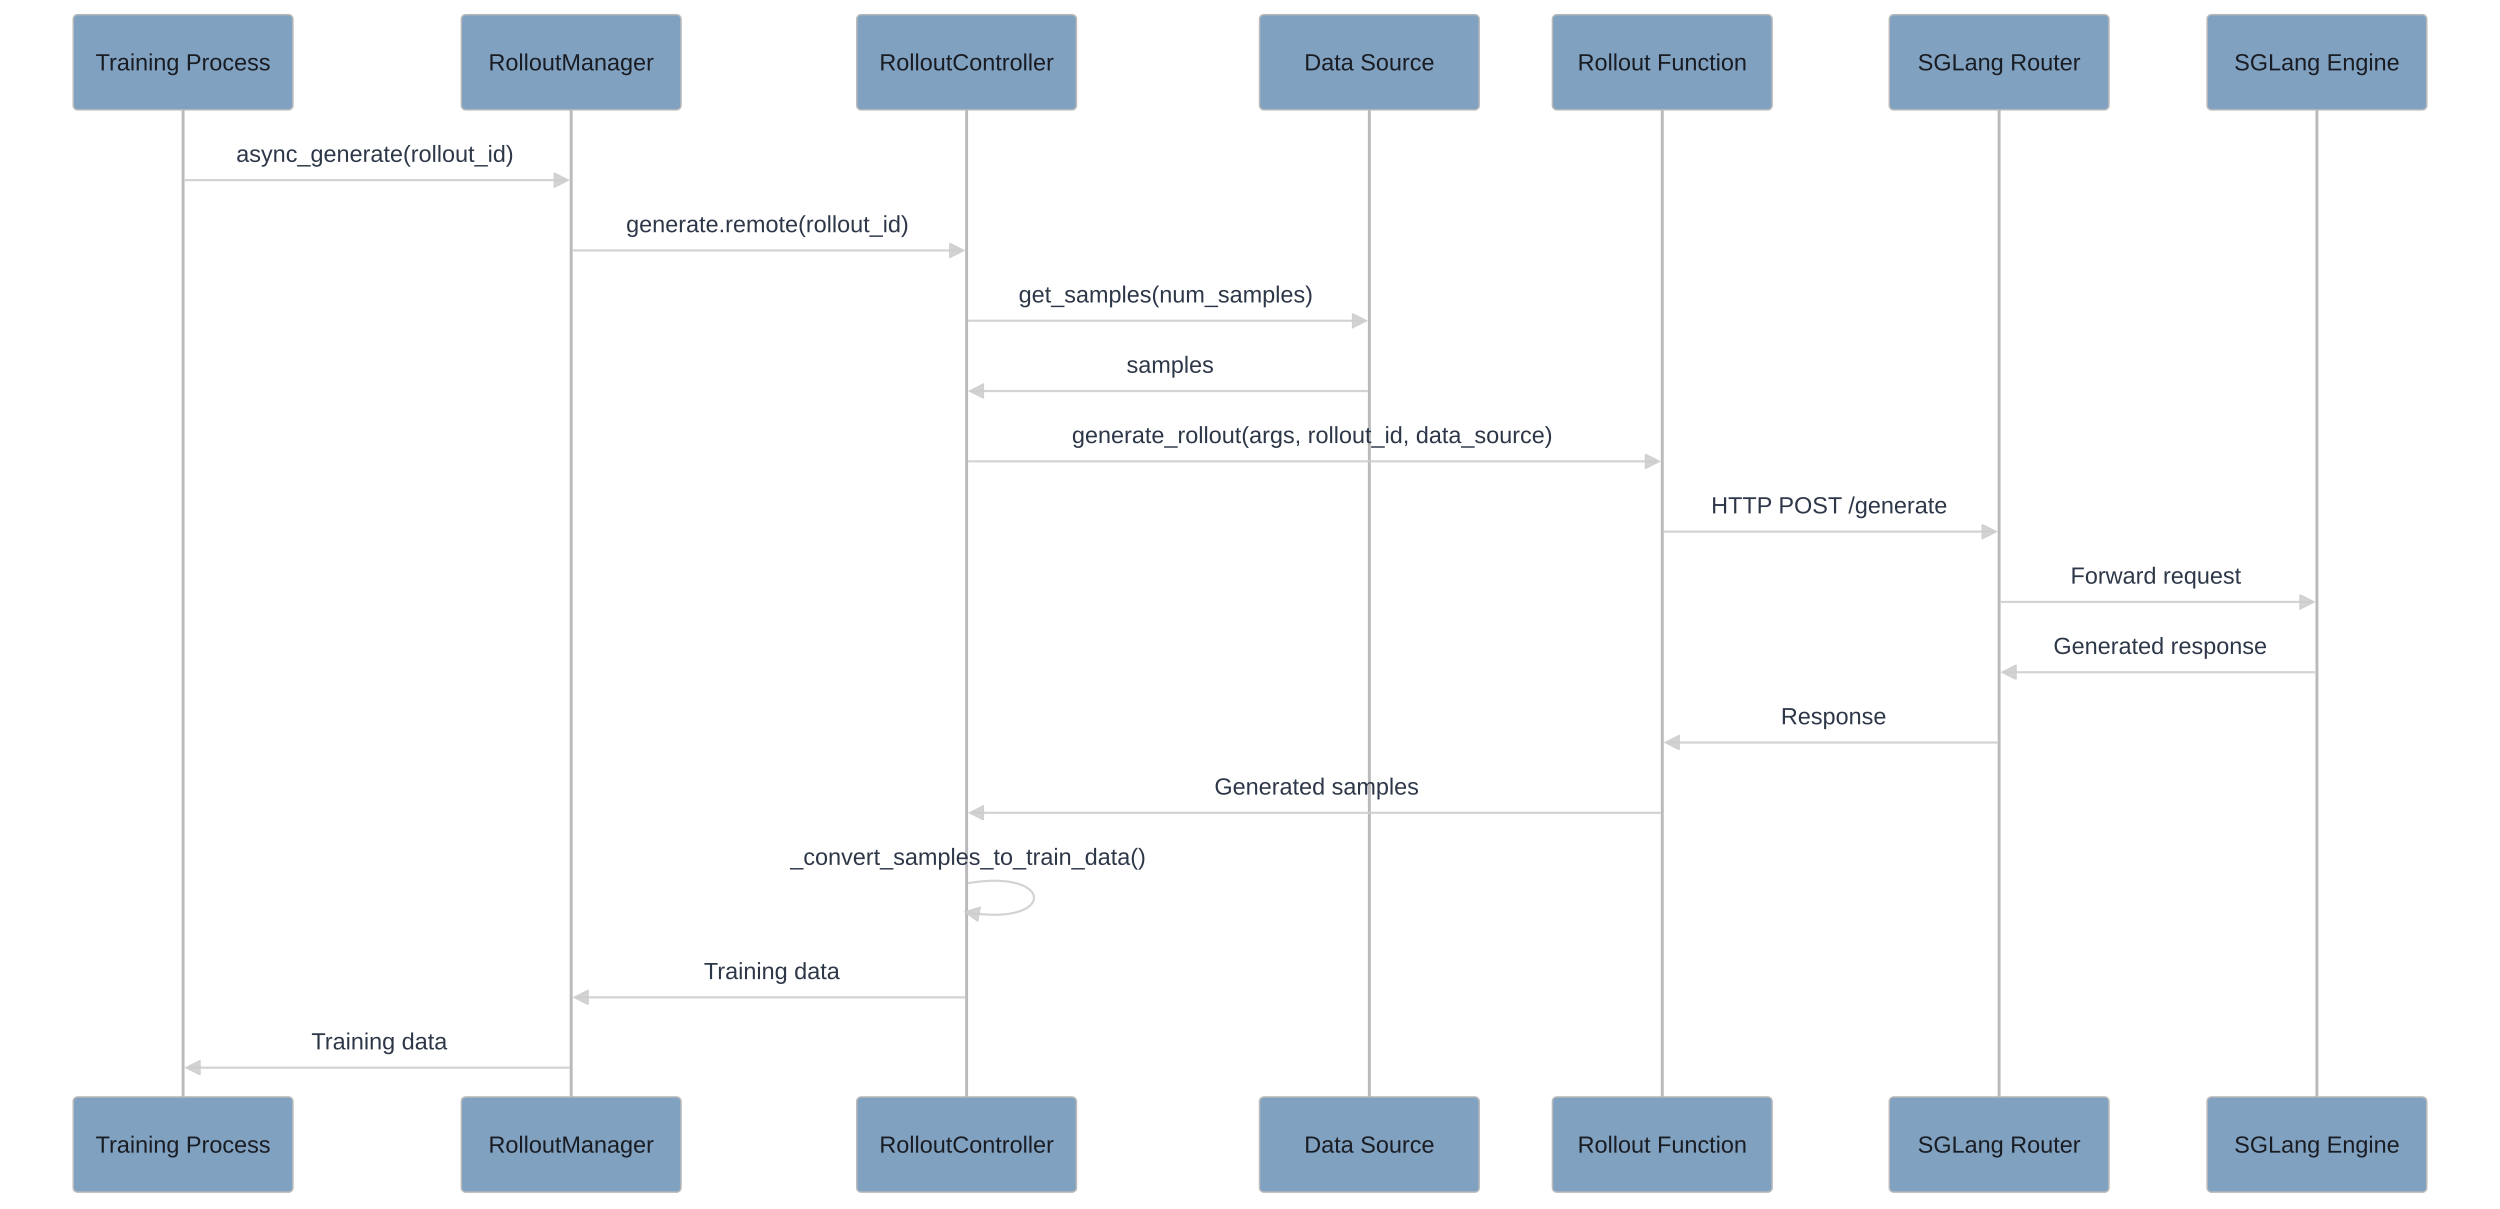
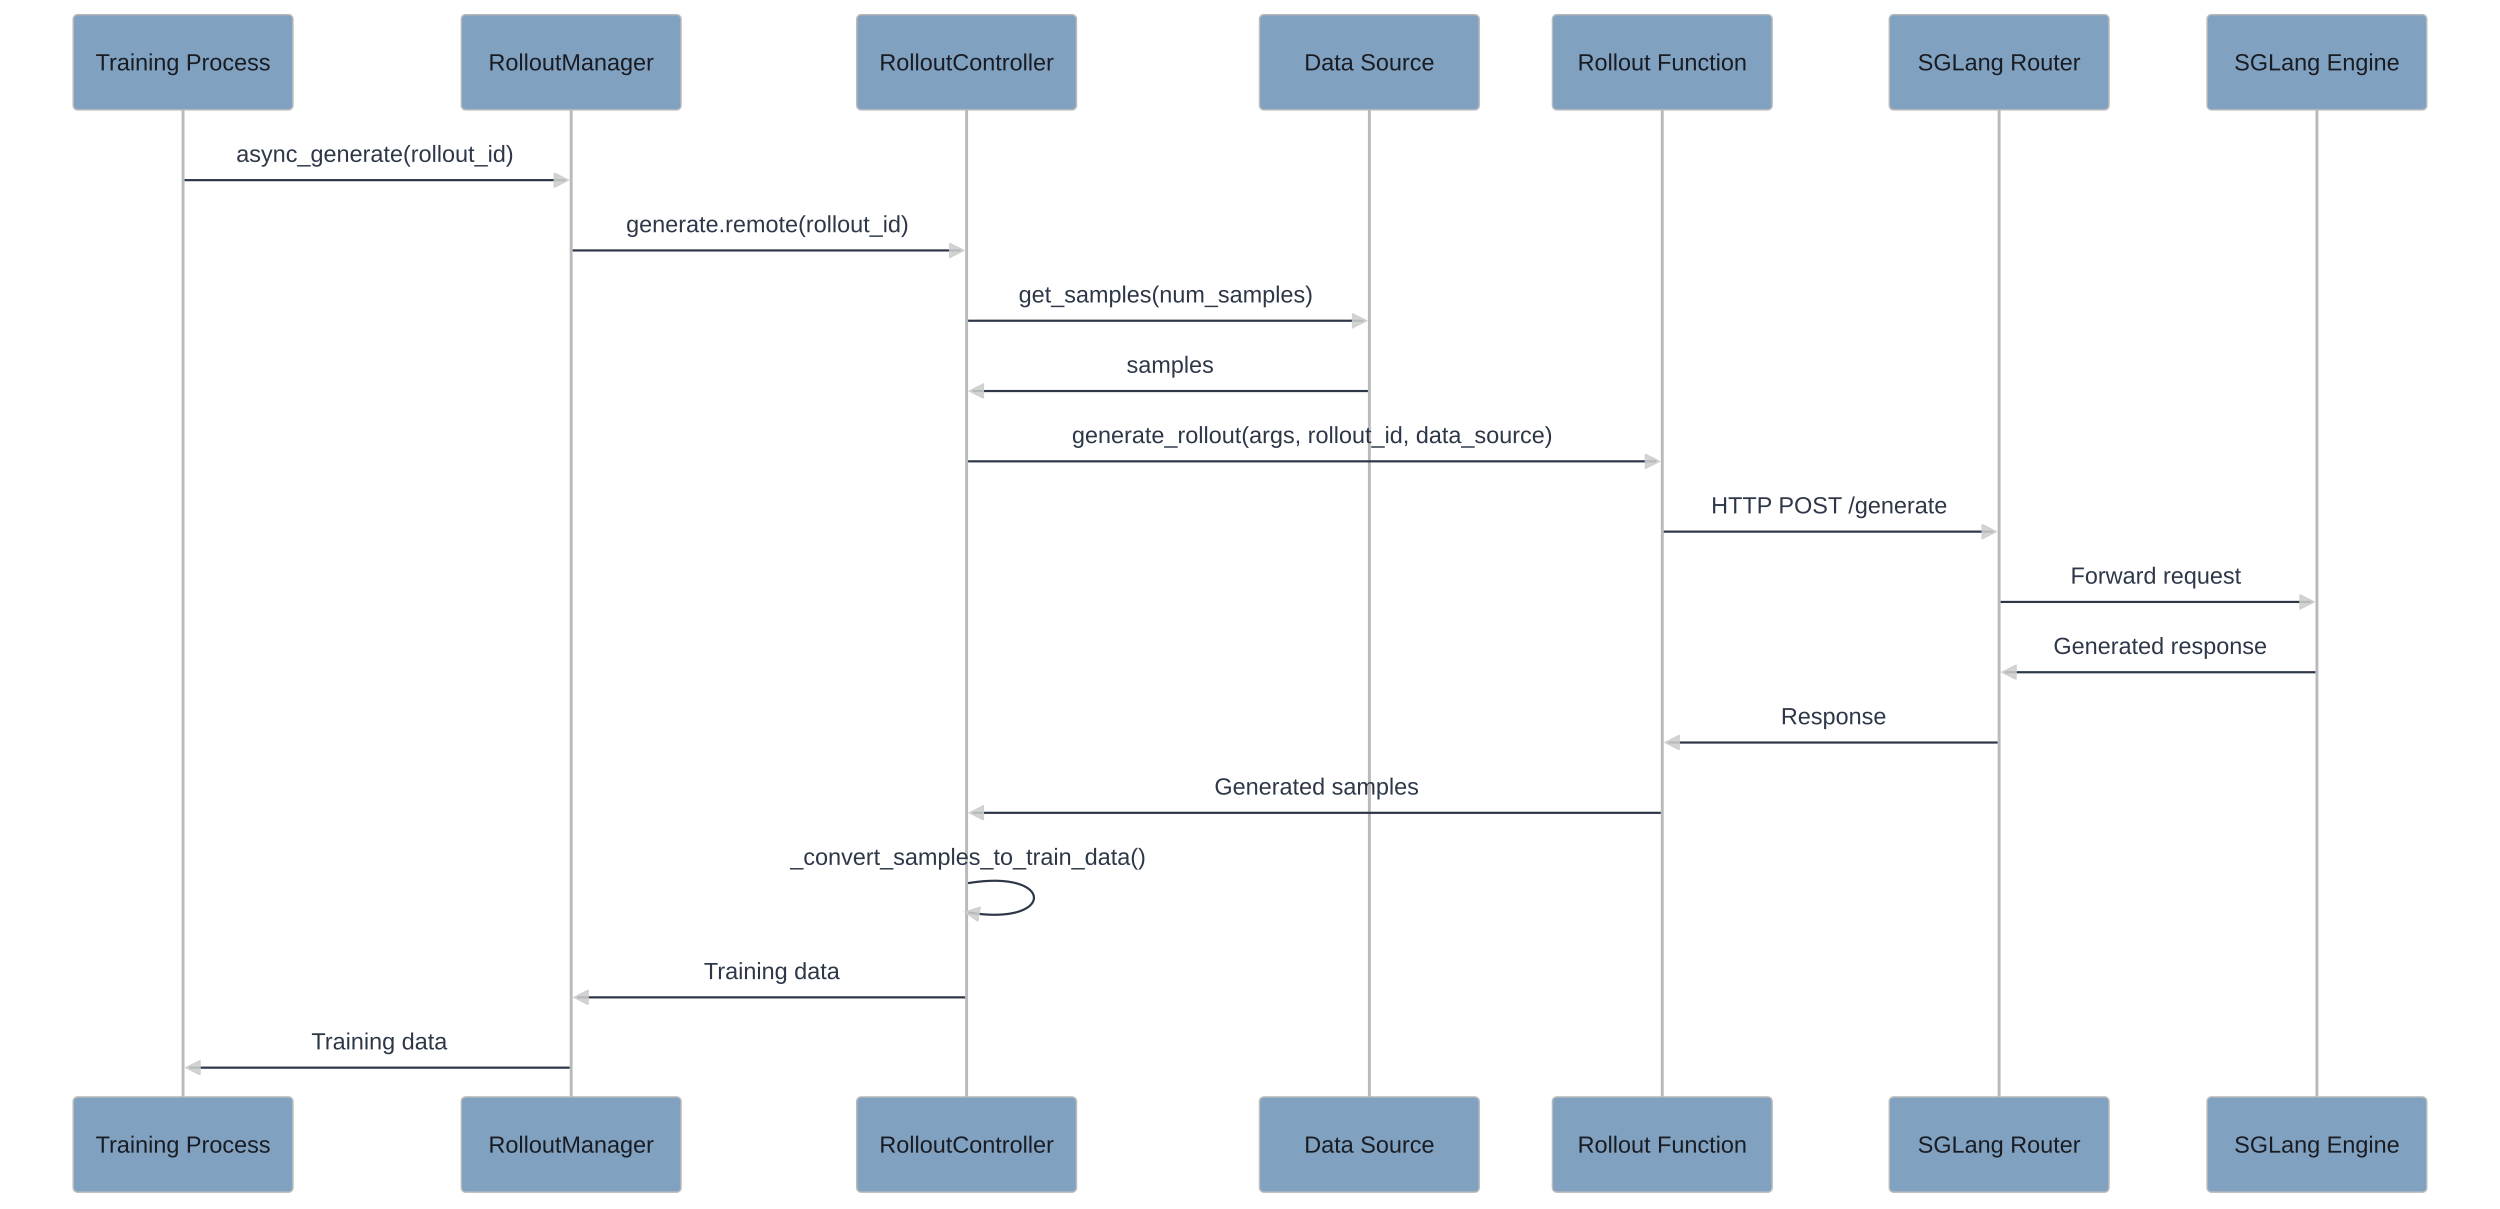
<svg xmlns="http://www.w3.org/2000/svg" aria-roledescription="sequence" role="graphics-document document" viewBox="-50 -10 1707 825" style="max-width: 1707px;" width="100%" id="mermaid-svg-1755564081927-wekjsxwpj">
  <g>
    <rect class="actor" ry="3" rx="3" height="65" width="150" stroke="#666" fill="#eaeaea" y="739" x="1457" />
    <text style="text-anchor: middle; font-size: 16px; font-weight: 400;" class="actor" alignment-baseline="central" dominant-baseline="central" y="771.5" x="1532">
      <tspan dy="0" x="1532">SGLang Engine</tspan>
    </text>
  </g>
  <g>
    <rect class="actor" ry="3" rx="3" height="65" width="150" stroke="#666" fill="#eaeaea" y="739" x="1240" />
    <text style="text-anchor: middle; font-size: 16px; font-weight: 400;" class="actor" alignment-baseline="central" dominant-baseline="central" y="771.5" x="1315">
      <tspan dy="0" x="1315">SGLang Router</tspan>
    </text>
  </g>
  <g>
    <rect class="actor" ry="3" rx="3" height="65" width="150" stroke="#666" fill="#eaeaea" y="739" x="1010" />
    <text style="text-anchor: middle; font-size: 16px; font-weight: 400;" class="actor" alignment-baseline="central" dominant-baseline="central" y="771.5" x="1085">
      <tspan dy="0" x="1085">Rollout Function</tspan>
    </text>
  </g>
  <g>
    <rect class="actor" ry="3" rx="3" height="65" width="150" stroke="#666" fill="#eaeaea" y="739" x="810" />
    <text style="text-anchor: middle; font-size: 16px; font-weight: 400;" class="actor" alignment-baseline="central" dominant-baseline="central" y="771.5" x="885">
      <tspan dy="0" x="885">Data Source</tspan>
    </text>
  </g>
  <g>
    <rect class="actor" ry="3" rx="3" height="65" width="150" stroke="#666" fill="#eaeaea" y="739" x="535" />
    <text style="text-anchor: middle; font-size: 16px; font-weight: 400;" class="actor" alignment-baseline="central" dominant-baseline="central" y="771.5" x="610">
      <tspan dy="0" x="610">RolloutController</tspan>
    </text>
  </g>
  <g>
    <rect class="actor" ry="3" rx="3" height="65" width="150" stroke="#666" fill="#eaeaea" y="739" x="265" />
    <text style="text-anchor: middle; font-size: 16px; font-weight: 400;" class="actor" alignment-baseline="central" dominant-baseline="central" y="771.5" x="340">
      <tspan dy="0" x="340">RolloutManager</tspan>
    </text>
  </g>
  <g>
    <rect class="actor" ry="3" rx="3" height="65" width="150" stroke="#666" fill="#eaeaea" y="739" x="0" />
    <text style="text-anchor: middle; font-size: 16px; font-weight: 400;" class="actor" alignment-baseline="central" dominant-baseline="central" y="771.5" x="75">
      <tspan dy="0" x="75">Training Process</tspan>
    </text>
  </g>
  <g>
    <line stroke="#999" stroke-width="0.5px" class="200" y2="739" x2="1532" y1="5" x1="1532" id="actor55" />
    <g id="root-55">
      <rect class="actor" ry="3" rx="3" height="65" width="150" stroke="#666" fill="#eaeaea" y="0" x="1457" />
      <text style="text-anchor: middle; font-size: 16px; font-weight: 400;" class="actor" alignment-baseline="central" dominant-baseline="central" y="32.5" x="1532">
        <tspan dy="0" x="1532">SGLang Engine</tspan>
      </text>
    </g>
  </g>
  <g>
    <line stroke="#999" stroke-width="0.5px" class="200" y2="739" x2="1315" y1="5" x1="1315" id="actor54" />
    <g id="root-54">
      <rect class="actor" ry="3" rx="3" height="65" width="150" stroke="#666" fill="#eaeaea" y="0" x="1240" />
      <text style="text-anchor: middle; font-size: 16px; font-weight: 400;" class="actor" alignment-baseline="central" dominant-baseline="central" y="32.5" x="1315">
        <tspan dy="0" x="1315">SGLang Router</tspan>
      </text>
    </g>
  </g>
  <g>
    <line stroke="#999" stroke-width="0.5px" class="200" y2="739" x2="1085" y1="5" x1="1085" id="actor53" />
    <g id="root-53">
      <rect class="actor" ry="3" rx="3" height="65" width="150" stroke="#666" fill="#eaeaea" y="0" x="1010" />
      <text style="text-anchor: middle; font-size: 16px; font-weight: 400;" class="actor" alignment-baseline="central" dominant-baseline="central" y="32.5" x="1085">
        <tspan dy="0" x="1085">Rollout Function</tspan>
      </text>
    </g>
  </g>
  <g>
    <line stroke="#999" stroke-width="0.5px" class="200" y2="739" x2="885" y1="5" x1="885" id="actor52" />
    <g id="root-52">
      <rect class="actor" ry="3" rx="3" height="65" width="150" stroke="#666" fill="#eaeaea" y="0" x="810" />
      <text style="text-anchor: middle; font-size: 16px; font-weight: 400;" class="actor" alignment-baseline="central" dominant-baseline="central" y="32.5" x="885">
        <tspan dy="0" x="885">Data Source</tspan>
      </text>
    </g>
  </g>
  <g>
    <line stroke="#999" stroke-width="0.5px" class="200" y2="739" x2="610" y1="5" x1="610" id="actor51" />
    <g id="root-51">
      <rect class="actor" ry="3" rx="3" height="65" width="150" stroke="#666" fill="#eaeaea" y="0" x="535" />
      <text style="text-anchor: middle; font-size: 16px; font-weight: 400;" class="actor" alignment-baseline="central" dominant-baseline="central" y="32.5" x="610">
        <tspan dy="0" x="610">RolloutController</tspan>
      </text>
    </g>
  </g>
  <g>
    <line stroke="#999" stroke-width="0.5px" class="200" y2="739" x2="340" y1="5" x1="340" id="actor50" />
    <g id="root-50">
      <rect class="actor" ry="3" rx="3" height="65" width="150" stroke="#666" fill="#eaeaea" y="0" x="265" />
      <text style="text-anchor: middle; font-size: 16px; font-weight: 400;" class="actor" alignment-baseline="central" dominant-baseline="central" y="32.5" x="340">
        <tspan dy="0" x="340">RolloutManager</tspan>
      </text>
    </g>
  </g>
  <g>
    <line stroke="#999" stroke-width="0.5px" class="200" y2="739" x2="75" y1="5" x1="75" id="actor49" />
    <g id="root-49">
      <rect class="actor" ry="3" rx="3" height="65" width="150" stroke="#666" fill="#eaeaea" y="0" x="0" />
      <text style="text-anchor: middle; font-size: 16px; font-weight: 400;" class="actor" alignment-baseline="central" dominant-baseline="central" y="32.5" x="75">
        <tspan dy="0" x="75">Training Process</tspan>
      </text>
    </g>
  </g>
-   <style>#mermaid-svg-1755564081927-wekjsxwpj{font-family:"trebuchet ms",verdana,arial,sans-serif;font-size:16px;fill:rgba(204, 204, 204, 0.87);}#mermaid-svg-1755564081927-wekjsxwpj .error-icon{fill:#bf616a;}#mermaid-svg-1755564081927-wekjsxwpj .error-text{fill:#bf616a;stroke:#bf616a;}#mermaid-svg-1755564081927-wekjsxwpj .edge-thickness-normal{stroke-width:2px;}#mermaid-svg-1755564081927-wekjsxwpj .edge-thickness-thick{stroke-width:3.5px;}#mermaid-svg-1755564081927-wekjsxwpj .edge-pattern-solid{stroke-dasharray:0;}#mermaid-svg-1755564081927-wekjsxwpj .edge-pattern-dashed{stroke-dasharray:3;}#mermaid-svg-1755564081927-wekjsxwpj .edge-pattern-dotted{stroke-dasharray:2;}#mermaid-svg-1755564081927-wekjsxwpj .marker{fill:rgba(204, 204, 204, 0.87);stroke:rgba(204, 204, 204, 0.87);}#mermaid-svg-1755564081927-wekjsxwpj .marker.cross{stroke:rgba(204, 204, 204, 0.87);}#mermaid-svg-1755564081927-wekjsxwpj svg{font-family:"trebuchet ms",verdana,arial,sans-serif;font-size:16px;}#mermaid-svg-1755564081927-wekjsxwpj .actor{stroke:hsl(210, 0%, 73.137%);fill:#81a1c1;}#mermaid-svg-1755564081927-wekjsxwpj text.actor&gt;tspan{fill:#191c22;stroke:none;}#mermaid-svg-1755564081927-wekjsxwpj .actor-line{stroke:rgba(204, 204, 204, 0.87);}#mermaid-svg-1755564081927-wekjsxwpj .messageLine0{stroke-width:1.5;stroke-dasharray:none;stroke:rgba(204, 204, 204, 0.87);}#mermaid-svg-1755564081927-wekjsxwpj .messageLine1{stroke-width:1.5;stroke-dasharray:2,2;stroke:rgba(204, 204, 204, 0.87);}#mermaid-svg-1755564081927-wekjsxwpj #arrowhead path{fill:rgba(204, 204, 204, 0.87);stroke:rgba(204, 204, 204, 0.87);}#mermaid-svg-1755564081927-wekjsxwpj .sequenceNumber{fill:rgba(204, 204, 204, 0.61);}#mermaid-svg-1755564081927-wekjsxwpj #sequencenumber{fill:rgba(204, 204, 204, 0.87);}#mermaid-svg-1755564081927-wekjsxwpj #crosshead path{fill:rgba(204, 204, 204, 0.87);stroke:rgba(204, 204, 204, 0.87);}#mermaid-svg-1755564081927-wekjsxwpj .messageText{fill:#2d3748;stroke:none;}#mermaid-svg-1755564081927-wekjsxwpj .labelBox{stroke:#454545;fill:#141414;}#mermaid-svg-1755564081927-wekjsxwpj .labelText,#mermaid-svg-1755564081927-wekjsxwpj .labelText&gt;tspan{fill:rgba(204, 204, 204, 0.87);stroke:none;}#mermaid-svg-1755564081927-wekjsxwpj .loopText,#mermaid-svg-1755564081927-wekjsxwpj .loopText&gt;tspan{fill:#d8dee9;stroke:none;}#mermaid-svg-1755564081927-wekjsxwpj .loopLine{stroke-width:2px;stroke-dasharray:2,2;stroke:#454545;fill:#454545;}#mermaid-svg-1755564081927-wekjsxwpj .note{stroke:#2a2a2a;fill:#1a1a1a;}#mermaid-svg-1755564081927-wekjsxwpj .noteText,#mermaid-svg-1755564081927-wekjsxwpj .noteText&gt;tspan{fill:rgba(204, 204, 204, 0.87);stroke:none;}#mermaid-svg-1755564081927-wekjsxwpj .activation0{fill:rgba(64, 64, 64, 0.47);stroke:#30373a;}#mermaid-svg-1755564081927-wekjsxwpj .activation1{fill:rgba(64, 64, 64, 0.47);stroke:#30373a;}#mermaid-svg-1755564081927-wekjsxwpj .activation2{fill:rgba(64, 64, 64, 0.47);stroke:#30373a;}#mermaid-svg-1755564081927-wekjsxwpj .actorPopupMenu{position:absolute;}#mermaid-svg-1755564081927-wekjsxwpj .actorPopupMenuPanel{position:absolute;fill:#81a1c1;box-shadow:0px 8px 16px 0px rgba(0,0,0,0.2);filter:drop-shadow(3px 5px 2px rgb(0 0 0 / 0.4));}#mermaid-svg-1755564081927-wekjsxwpj .actor-man line{stroke:hsl(210, 0%, 73.137%);fill:#81a1c1;}#mermaid-svg-1755564081927-wekjsxwpj .actor-man circle,#mermaid-svg-1755564081927-wekjsxwpj line{stroke:hsl(210, 0%, 73.137%);fill:#81a1c1;stroke-width:2px;}#mermaid-svg-1755564081927-wekjsxwpj :root{--mermaid-font-family:"trebuchet ms",verdana,arial,sans-serif;}</style>
+   <style>#mermaid-svg-1755564081927-wekjsxwpj{font-family:"trebuchet ms",verdana,arial,sans-serif;font-size:16px;fill:rgba(204, 204, 204, 0.87);}#mermaid-svg-1755564081927-wekjsxwpj .error-icon{fill:#bf616a;}#mermaid-svg-1755564081927-wekjsxwpj .error-text{fill:#bf616a;stroke:#bf616a;}#mermaid-svg-1755564081927-wekjsxwpj .edge-thickness-normal{stroke-width:2px;}#mermaid-svg-1755564081927-wekjsxwpj .edge-thickness-thick{stroke-width:3.5px;}#mermaid-svg-1755564081927-wekjsxwpj .edge-pattern-solid{stroke-dasharray:0;}#mermaid-svg-1755564081927-wekjsxwpj .edge-pattern-dashed{stroke-dasharray:3;}#mermaid-svg-1755564081927-wekjsxwpj .edge-pattern-dotted{stroke-dasharray:2;}#mermaid-svg-1755564081927-wekjsxwpj .marker{fill:rgba(204, 204, 204, 0.87);stroke:rgba(204, 204, 204, 0.87);}#mermaid-svg-1755564081927-wekjsxwpj .marker.cross{stroke:rgba(204, 204, 204, 0.87);}#mermaid-svg-1755564081927-wekjsxwpj svg{font-family:"trebuchet ms",verdana,arial,sans-serif;font-size:16px;}#mermaid-svg-1755564081927-wekjsxwpj .actor{stroke:hsl(210, 0%, 73.137%);fill:#81a1c1;}#mermaid-svg-1755564081927-wekjsxwpj text.actor&gt;tspan{fill:#191c22;stroke:none;}#mermaid-svg-1755564081927-wekjsxwpj .actor-line{stroke:rgba(204, 204, 204, 0.87);}#mermaid-svg-1755564081927-wekjsxwpj .messageLine0{stroke-width:1.5;stroke-dasharray:none;stroke:#2d3748;}#mermaid-svg-1755564081927-wekjsxwpj .messageLine1{stroke-width:1.5;stroke-dasharray:2,2;stroke:rgba(204, 204, 204, 0.87);}#mermaid-svg-1755564081927-wekjsxwpj #arrowhead path{fill:rgba(204, 204, 204, 0.87);stroke:rgba(204, 204, 204, 0.87);}#mermaid-svg-1755564081927-wekjsxwpj .sequenceNumber{fill:rgba(204, 204, 204, 0.61);}#mermaid-svg-1755564081927-wekjsxwpj #sequencenumber{fill:rgba(204, 204, 204, 0.87);}#mermaid-svg-1755564081927-wekjsxwpj #crosshead path{fill:rgba(204, 204, 204, 0.87);stroke:rgba(204, 204, 204, 0.87);}#mermaid-svg-1755564081927-wekjsxwpj .messageText{fill:#2d3748;stroke:none;}#mermaid-svg-1755564081927-wekjsxwpj .labelBox{stroke:#454545;fill:#141414;}#mermaid-svg-1755564081927-wekjsxwpj .labelText,#mermaid-svg-1755564081927-wekjsxwpj .labelText&gt;tspan{fill:rgba(204, 204, 204, 0.87);stroke:none;}#mermaid-svg-1755564081927-wekjsxwpj .loopText,#mermaid-svg-1755564081927-wekjsxwpj .loopText&gt;tspan{fill:#d8dee9;stroke:none;}#mermaid-svg-1755564081927-wekjsxwpj .loopLine{stroke-width:2px;stroke-dasharray:2,2;stroke:#454545;fill:#454545;}#mermaid-svg-1755564081927-wekjsxwpj .note{stroke:#2a2a2a;fill:#1a1a1a;}#mermaid-svg-1755564081927-wekjsxwpj .noteText,#mermaid-svg-1755564081927-wekjsxwpj .noteText&gt;tspan{fill:rgba(204, 204, 204, 0.87);stroke:none;}#mermaid-svg-1755564081927-wekjsxwpj .activation0{fill:rgba(64, 64, 64, 0.47);stroke:#30373a;}#mermaid-svg-1755564081927-wekjsxwpj .activation1{fill:rgba(64, 64, 64, 0.47);stroke:#30373a;}#mermaid-svg-1755564081927-wekjsxwpj .activation2{fill:rgba(64, 64, 64, 0.47);stroke:#30373a;}#mermaid-svg-1755564081927-wekjsxwpj .actorPopupMenu{position:absolute;}#mermaid-svg-1755564081927-wekjsxwpj .actorPopupMenuPanel{position:absolute;fill:#81a1c1;box-shadow:0px 8px 16px 0px rgba(0,0,0,0.2);filter:drop-shadow(3px 5px 2px rgb(0 0 0 / 0.4));}#mermaid-svg-1755564081927-wekjsxwpj .actor-man line{stroke:hsl(210, 0%, 73.137%);fill:#81a1c1;}#mermaid-svg-1755564081927-wekjsxwpj .actor-man circle,#mermaid-svg-1755564081927-wekjsxwpj line{stroke:hsl(210, 0%, 73.137%);fill:#81a1c1;stroke-width:2px;}#mermaid-svg-1755564081927-wekjsxwpj :root{--mermaid-font-family:"trebuchet ms",verdana,arial,sans-serif;}</style>
  <g />
  <defs>
    <symbol height="24" width="24" id="computer">
      <path d="M2 2v13h20v-13h-20zm18 11h-16v-9h16v9zm-10.228 6l.466-1h3.524l.467 1h-4.457zm14.228 3h-24l2-6h2.104l-1.33 4h18.45l-1.297-4h2.073l2 6zm-5-10h-14v-7h14v7z" transform="scale(.5)" />
    </symbol>
  </defs>
  <defs>
    <symbol clip-rule="evenodd" fill-rule="evenodd" id="database">
      <path d="M12.258.001l.256.004.255.005.253.008.251.01.249.012.247.015.246.016.242.019.241.02.239.023.236.024.233.027.231.028.229.031.225.032.223.034.22.036.217.038.214.04.211.041.208.043.205.045.201.046.198.048.194.05.191.051.187.053.183.054.18.056.175.057.172.059.168.06.163.061.16.063.155.064.15.066.074.033.073.033.071.034.07.034.069.035.068.035.067.035.066.035.064.036.064.036.062.036.06.036.06.037.058.037.058.037.055.038.055.038.053.038.052.038.051.039.05.039.048.039.047.039.045.04.044.04.043.04.041.04.04.041.039.041.037.041.036.041.034.041.033.042.032.042.03.042.029.042.027.042.026.043.024.043.023.043.021.043.02.043.018.044.017.043.015.044.013.044.012.044.011.045.009.044.007.045.006.045.004.045.002.045.001.045v17l-.001.045-.002.045-.004.045-.006.045-.007.045-.009.044-.011.045-.012.044-.013.044-.015.044-.017.043-.018.044-.02.043-.021.043-.023.043-.024.043-.026.043-.027.042-.029.042-.03.042-.032.042-.033.042-.034.041-.036.041-.037.041-.039.041-.04.041-.041.04-.043.04-.044.04-.045.04-.047.039-.048.039-.05.039-.051.039-.052.038-.053.038-.055.038-.055.038-.058.037-.058.037-.06.037-.06.036-.062.036-.064.036-.064.036-.066.035-.067.035-.068.035-.069.035-.07.034-.071.034-.073.033-.074.033-.15.066-.155.064-.16.063-.163.061-.168.06-.172.059-.175.057-.18.056-.183.054-.187.053-.191.051-.194.05-.198.048-.201.046-.205.045-.208.043-.211.041-.214.04-.217.038-.22.036-.223.034-.225.032-.229.031-.231.028-.233.027-.236.024-.239.023-.241.02-.242.019-.246.016-.247.015-.249.012-.251.01-.253.008-.255.005-.256.004-.258.001-.258-.001-.256-.004-.255-.005-.253-.008-.251-.01-.249-.012-.247-.015-.245-.016-.243-.019-.241-.02-.238-.023-.236-.024-.234-.027-.231-.028-.228-.031-.226-.032-.223-.034-.22-.036-.217-.038-.214-.04-.211-.041-.208-.043-.204-.045-.201-.046-.198-.048-.195-.05-.19-.051-.187-.053-.184-.054-.179-.056-.176-.057-.172-.059-.167-.06-.164-.061-.159-.063-.155-.064-.151-.066-.074-.033-.072-.033-.072-.034-.07-.034-.069-.035-.068-.035-.067-.035-.066-.035-.064-.036-.063-.036-.062-.036-.061-.036-.06-.037-.058-.037-.057-.037-.056-.038-.055-.038-.053-.038-.052-.038-.051-.039-.049-.039-.049-.039-.046-.039-.046-.04-.044-.04-.043-.04-.041-.04-.04-.041-.039-.041-.037-.041-.036-.041-.034-.041-.033-.042-.032-.042-.03-.042-.029-.042-.027-.042-.026-.043-.024-.043-.023-.043-.021-.043-.02-.043-.018-.044-.017-.043-.015-.044-.013-.044-.012-.044-.011-.045-.009-.044-.007-.045-.006-.045-.004-.045-.002-.045-.001-.045v-17l.001-.045.002-.045.004-.045.006-.045.007-.045.009-.044.011-.045.012-.044.013-.044.015-.044.017-.043.018-.044.02-.043.021-.043.023-.043.024-.043.026-.043.027-.042.029-.042.03-.042.032-.042.033-.042.034-.041.036-.041.037-.041.039-.041.04-.041.041-.04.043-.04.044-.04.046-.04.046-.039.049-.039.049-.039.051-.039.052-.038.053-.038.055-.038.056-.038.057-.037.058-.037.06-.037.061-.036.062-.036.063-.036.064-.036.066-.035.067-.035.068-.035.069-.035.07-.034.072-.034.072-.033.074-.033.151-.066.155-.064.159-.063.164-.061.167-.06.172-.059.176-.057.179-.056.184-.054.187-.053.19-.051.195-.05.198-.048.201-.046.204-.045.208-.043.211-.041.214-.04.217-.038.22-.036.223-.034.226-.032.228-.031.231-.028.234-.027.236-.024.238-.023.241-.02.243-.019.245-.016.247-.015.249-.012.251-.01.253-.008.255-.005.256-.004.258-.001.258.001zm-9.258 20.499v.01l.001.021.003.021.004.022.005.021.006.022.007.022.009.023.01.022.011.023.012.023.013.023.015.023.016.024.017.023.018.024.019.024.021.024.022.025.023.024.024.025.052.049.056.05.061.051.066.051.07.051.075.051.079.052.084.052.088.052.092.052.097.052.102.051.105.052.11.052.114.051.119.051.123.051.127.05.131.05.135.05.139.048.144.049.147.047.152.047.155.047.16.045.163.045.167.043.171.043.176.041.178.041.183.039.187.039.19.037.194.035.197.035.202.033.204.031.209.03.212.029.216.027.219.025.222.024.226.021.23.02.233.018.236.016.24.015.243.012.246.01.249.008.253.005.256.004.259.001.26-.001.257-.004.254-.005.25-.008.247-.011.244-.012.241-.014.237-.016.233-.018.231-.021.226-.021.224-.024.22-.026.216-.027.212-.028.21-.031.205-.031.202-.034.198-.034.194-.036.191-.037.187-.039.183-.04.179-.04.175-.042.172-.043.168-.044.163-.045.16-.046.155-.046.152-.047.148-.048.143-.049.139-.049.136-.05.131-.05.126-.05.123-.051.118-.052.114-.051.11-.052.106-.052.101-.052.096-.052.092-.052.088-.053.083-.051.079-.052.074-.052.07-.051.065-.051.06-.051.056-.05.051-.05.023-.024.023-.025.021-.024.02-.024.019-.024.018-.024.017-.024.015-.023.014-.024.013-.023.012-.023.01-.023.01-.022.008-.022.006-.022.006-.022.004-.022.004-.021.001-.021.001-.021v-4.127l-.077.055-.08.053-.083.054-.085.053-.087.052-.09.052-.093.051-.095.05-.097.05-.1.049-.102.049-.105.048-.106.047-.109.047-.111.046-.114.045-.115.045-.118.044-.12.043-.122.042-.124.042-.126.041-.128.04-.13.04-.132.038-.134.038-.135.037-.138.037-.139.035-.142.035-.143.034-.144.033-.147.032-.148.031-.15.03-.151.03-.153.029-.154.027-.156.027-.158.026-.159.025-.161.024-.162.023-.163.022-.165.021-.166.02-.167.019-.169.018-.169.017-.171.016-.173.015-.173.014-.175.013-.175.012-.177.011-.178.01-.179.008-.179.008-.181.006-.182.005-.182.004-.184.003-.184.002h-.37l-.184-.002-.184-.003-.182-.004-.182-.005-.181-.006-.179-.008-.179-.008-.178-.01-.176-.011-.176-.012-.175-.013-.173-.014-.172-.015-.171-.016-.17-.017-.169-.018-.167-.019-.166-.02-.165-.021-.163-.022-.162-.023-.161-.024-.159-.025-.157-.026-.156-.027-.155-.027-.153-.029-.151-.03-.15-.03-.148-.031-.146-.032-.145-.033-.143-.034-.141-.035-.14-.035-.137-.037-.136-.037-.134-.038-.132-.038-.13-.04-.128-.04-.126-.041-.124-.042-.122-.042-.12-.044-.117-.043-.116-.045-.113-.045-.112-.046-.109-.047-.106-.047-.105-.048-.102-.049-.1-.049-.097-.05-.095-.05-.093-.052-.09-.051-.087-.052-.085-.053-.083-.054-.08-.054-.077-.054v4.127zm0-5.654v.011l.001.021.003.021.004.021.005.022.006.022.007.022.009.022.01.022.011.023.012.023.013.023.015.024.016.023.017.024.018.024.019.024.021.024.022.024.023.025.024.024.052.05.056.05.061.05.066.051.07.051.075.052.079.051.084.052.088.052.092.052.097.052.102.052.105.052.11.051.114.051.119.052.123.05.127.051.131.05.135.049.139.049.144.048.147.048.152.047.155.046.16.045.163.045.167.044.171.042.176.042.178.04.183.04.187.038.19.037.194.036.197.034.202.033.204.032.209.03.212.028.216.027.219.025.222.024.226.022.23.02.233.018.236.016.24.014.243.012.246.01.249.008.253.006.256.003.259.001.26-.001.257-.003.254-.006.25-.008.247-.01.244-.012.241-.015.237-.016.233-.018.231-.02.226-.022.224-.024.22-.025.216-.027.212-.029.21-.03.205-.032.202-.033.198-.035.194-.036.191-.037.187-.039.183-.039.179-.041.175-.042.172-.043.168-.044.163-.045.16-.045.155-.047.152-.047.148-.048.143-.048.139-.05.136-.049.131-.05.126-.051.123-.051.118-.051.114-.052.11-.052.106-.052.101-.052.096-.052.092-.052.088-.052.083-.052.079-.052.074-.051.07-.052.065-.051.06-.05.056-.051.051-.049.023-.025.023-.024.021-.025.02-.024.019-.024.018-.024.017-.024.015-.023.014-.023.013-.024.012-.022.01-.023.01-.023.008-.022.006-.022.006-.022.004-.021.004-.022.001-.021.001-.021v-4.139l-.077.054-.08.054-.083.054-.085.052-.087.053-.09.051-.093.051-.095.051-.097.05-.1.049-.102.049-.105.048-.106.047-.109.047-.111.046-.114.045-.115.044-.118.044-.12.044-.122.042-.124.042-.126.041-.128.04-.13.039-.132.039-.134.038-.135.037-.138.036-.139.036-.142.035-.143.033-.144.033-.147.033-.148.031-.15.03-.151.03-.153.028-.154.028-.156.027-.158.026-.159.025-.161.024-.162.023-.163.022-.165.021-.166.02-.167.019-.169.018-.169.017-.171.016-.173.015-.173.014-.175.013-.175.012-.177.011-.178.009-.179.009-.179.007-.181.007-.182.005-.182.004-.184.003-.184.002h-.37l-.184-.002-.184-.003-.182-.004-.182-.005-.181-.007-.179-.007-.179-.009-.178-.009-.176-.011-.176-.012-.175-.013-.173-.014-.172-.015-.171-.016-.17-.017-.169-.018-.167-.019-.166-.02-.165-.021-.163-.022-.162-.023-.161-.024-.159-.025-.157-.026-.156-.027-.155-.028-.153-.028-.151-.03-.15-.03-.148-.031-.146-.033-.145-.033-.143-.033-.141-.035-.14-.036-.137-.036-.136-.037-.134-.038-.132-.039-.13-.039-.128-.04-.126-.041-.124-.042-.122-.043-.12-.043-.117-.044-.116-.044-.113-.046-.112-.046-.109-.046-.106-.047-.105-.048-.102-.049-.1-.049-.097-.05-.095-.051-.093-.051-.09-.051-.087-.053-.085-.052-.083-.054-.08-.054-.077-.054v4.139zm0-5.666v.011l.001.02.003.022.004.021.005.022.006.021.007.022.009.023.01.022.011.023.012.023.013.023.015.023.016.024.017.024.018.023.019.024.021.025.022.024.023.024.024.025.052.05.056.05.061.05.066.051.07.051.075.052.079.051.084.052.088.052.092.052.097.052.102.052.105.051.11.052.114.051.119.051.123.051.127.05.131.05.135.05.139.049.144.048.147.048.152.047.155.046.16.045.163.045.167.043.171.043.176.042.178.04.183.04.187.038.19.037.194.036.197.034.202.033.204.032.209.03.212.028.216.027.219.025.222.024.226.021.23.02.233.018.236.017.24.014.243.012.246.01.249.008.253.006.256.003.259.001.26-.001.257-.003.254-.006.25-.008.247-.01.244-.013.241-.014.237-.016.233-.018.231-.02.226-.022.224-.024.22-.025.216-.027.212-.029.21-.03.205-.032.202-.033.198-.035.194-.036.191-.037.187-.039.183-.039.179-.041.175-.042.172-.043.168-.044.163-.045.16-.045.155-.047.152-.047.148-.048.143-.049.139-.049.136-.049.131-.051.126-.05.123-.051.118-.052.114-.051.11-.052.106-.052.101-.052.096-.052.092-.052.088-.052.083-.052.079-.052.074-.052.07-.051.065-.051.06-.051.056-.05.051-.049.023-.025.023-.025.021-.024.02-.024.019-.024.018-.024.017-.024.015-.023.014-.024.013-.023.012-.023.01-.022.01-.023.008-.022.006-.022.006-.022.004-.022.004-.021.001-.021.001-.021v-4.153l-.077.054-.08.054-.083.053-.085.053-.087.053-.09.051-.093.051-.095.051-.097.05-.1.049-.102.048-.105.048-.106.048-.109.046-.111.046-.114.046-.115.044-.118.044-.12.043-.122.043-.124.042-.126.041-.128.04-.13.039-.132.039-.134.038-.135.037-.138.036-.139.036-.142.034-.143.034-.144.033-.147.032-.148.032-.15.03-.151.03-.153.028-.154.028-.156.027-.158.026-.159.024-.161.024-.162.023-.163.023-.165.021-.166.02-.167.019-.169.018-.169.017-.171.016-.173.015-.173.014-.175.013-.175.012-.177.01-.178.01-.179.009-.179.007-.181.006-.182.006-.182.004-.184.003-.184.001-.185.001-.185-.001-.184-.001-.184-.003-.182-.004-.182-.006-.181-.006-.179-.007-.179-.009-.178-.01-.176-.01-.176-.012-.175-.013-.173-.014-.172-.015-.171-.016-.17-.017-.169-.018-.167-.019-.166-.02-.165-.021-.163-.023-.162-.023-.161-.024-.159-.024-.157-.026-.156-.027-.155-.028-.153-.028-.151-.03-.15-.03-.148-.032-.146-.032-.145-.033-.143-.034-.141-.034-.14-.036-.137-.036-.136-.037-.134-.038-.132-.039-.13-.039-.128-.041-.126-.041-.124-.041-.122-.043-.12-.043-.117-.044-.116-.044-.113-.046-.112-.046-.109-.046-.106-.048-.105-.048-.102-.048-.1-.05-.097-.049-.095-.051-.093-.051-.09-.052-.087-.052-.085-.053-.083-.053-.08-.054-.077-.054v4.153zm8.74-8.179l-.257.004-.254.005-.25.008-.247.011-.244.012-.241.014-.237.016-.233.018-.231.021-.226.022-.224.023-.22.026-.216.027-.212.028-.21.031-.205.032-.202.033-.198.034-.194.036-.191.038-.187.038-.183.04-.179.041-.175.042-.172.043-.168.043-.163.045-.16.046-.155.046-.152.048-.148.048-.143.048-.139.049-.136.05-.131.05-.126.051-.123.051-.118.051-.114.052-.11.052-.106.052-.101.052-.096.052-.092.052-.088.052-.083.052-.079.052-.074.051-.07.052-.065.051-.06.05-.056.05-.051.05-.023.025-.023.024-.021.024-.02.025-.019.024-.018.024-.017.023-.015.024-.014.023-.013.023-.012.023-.01.023-.01.022-.008.022-.006.023-.006.021-.004.022-.004.021-.001.021-.001.021.001.021.001.021.004.021.004.022.006.021.006.023.008.022.01.022.01.023.012.023.013.023.014.023.015.024.017.023.018.024.019.024.02.025.021.024.023.024.023.025.051.05.056.05.06.05.065.051.07.052.074.051.079.052.083.052.088.052.092.052.096.052.101.052.106.052.11.052.114.052.118.051.123.051.126.051.131.05.136.05.139.049.143.048.148.048.152.048.155.046.16.046.163.045.168.043.172.043.175.042.179.041.183.04.187.038.191.038.194.036.198.034.202.033.205.032.21.031.212.028.216.027.22.026.224.023.226.022.231.021.233.018.237.016.241.014.244.012.247.011.25.008.254.005.257.004.26.001.26-.001.257-.004.254-.005.25-.008.247-.011.244-.012.241-.014.237-.016.233-.018.231-.021.226-.022.224-.023.22-.026.216-.027.212-.028.21-.031.205-.032.202-.033.198-.034.194-.036.191-.038.187-.038.183-.04.179-.041.175-.042.172-.043.168-.043.163-.045.16-.046.155-.046.152-.048.148-.048.143-.048.139-.049.136-.05.131-.05.126-.051.123-.051.118-.051.114-.052.11-.052.106-.052.101-.052.096-.052.092-.052.088-.052.083-.052.079-.052.074-.051.07-.052.065-.051.06-.05.056-.05.051-.05.023-.025.023-.024.021-.024.02-.025.019-.024.018-.024.017-.023.015-.024.014-.023.013-.023.012-.023.01-.023.01-.022.008-.022.006-.023.006-.021.004-.022.004-.021.001-.021.001-.021-.001-.021-.001-.021-.004-.021-.004-.022-.006-.021-.006-.023-.008-.022-.01-.022-.01-.023-.012-.023-.013-.023-.014-.023-.015-.024-.017-.023-.018-.024-.019-.024-.02-.025-.021-.024-.023-.024-.023-.025-.051-.05-.056-.05-.06-.05-.065-.051-.07-.052-.074-.051-.079-.052-.083-.052-.088-.052-.092-.052-.096-.052-.101-.052-.106-.052-.11-.052-.114-.052-.118-.051-.123-.051-.126-.051-.131-.05-.136-.05-.139-.049-.143-.048-.148-.048-.152-.048-.155-.046-.16-.046-.163-.045-.168-.043-.172-.043-.175-.042-.179-.041-.183-.04-.187-.038-.191-.038-.194-.036-.198-.034-.202-.033-.205-.032-.21-.031-.212-.028-.216-.027-.22-.026-.224-.023-.226-.022-.231-.021-.233-.018-.237-.016-.241-.014-.244-.012-.247-.011-.25-.008-.254-.005-.257-.004-.26-.001-.26.001z" transform="scale(.5)" />
    </symbol>
  </defs>
  <defs>
    <symbol height="24" width="24" id="clock">
      <path d="M12 2c5.514 0 10 4.486 10 10s-4.486 10-10 10-10-4.486-10-10 4.486-10 10-10zm0-2c-6.627 0-12 5.373-12 12s5.373 12 12 12 12-5.373 12-12-5.373-12-12-12zm5.848 12.459c.202.038.202.333.001.372-1.907.361-6.045 1.111-6.547 1.111-.719 0-1.301-.582-1.301-1.301 0-.512.77-5.447 1.125-7.445.034-.192.312-.181.343.014l.985 6.238 5.394 1.011z" transform="scale(.5)" />
    </symbol>
  </defs>
  <defs>
    <marker orient="auto" markerHeight="12" markerWidth="12" markerUnits="userSpaceOnUse" refY="5" refX="7.9" id="arrowhead">
      <path d="M 0 0 L 10 5 L 0 10 z" />
    </marker>
  </defs>
  <defs>
    <marker refY="4.5" refX="4" orient="auto" markerHeight="8" markerWidth="15" id="crosshead">
      <path style="stroke-dasharray: 0, 0;" d="M 1,2 L 6,7 M 6,2 L 1,7" stroke-width="1pt" stroke="#000000" fill="none" />
    </marker>
  </defs>
  <defs>
    <marker orient="auto" markerHeight="28" markerWidth="20" refY="7" refX="15.5" id="filled-head">
      <path d="M 18,7 L9,13 L14,7 L9,1 Z" />
    </marker>
  </defs>
  <defs>
    <marker orient="auto" markerHeight="40" markerWidth="60" refY="15" refX="15" id="sequencenumber">
      <circle r="6" cy="15" cx="15" />
    </marker>
  </defs>
  <text style="font-size: 16px; font-weight: 400;" dy="1em" class="messageText" alignment-baseline="middle" dominant-baseline="middle" text-anchor="middle" y="80" x="206">async_generate(rollout_id)</text>
  <line style="fill: none;" marker-end="url(#arrowhead)" stroke="none" stroke-width="2" class="messageLine0" y2="113" x2="336" y1="113" x1="76" />
  <text style="font-size: 16px; font-weight: 400;" dy="1em" class="messageText" alignment-baseline="middle" dominant-baseline="middle" text-anchor="middle" y="128" x="474">generate.remote(rollout_id)</text>
  <line style="fill: none;" marker-end="url(#arrowhead)" stroke="none" stroke-width="2" class="messageLine0" y2="161" x2="606" y1="161" x1="341" />
  <text style="font-size: 16px; font-weight: 400;" dy="1em" class="messageText" alignment-baseline="middle" dominant-baseline="middle" text-anchor="middle" y="176" x="746">get_samples(num_samples)</text>
  <line style="fill: none;" marker-end="url(#arrowhead)" stroke="none" stroke-width="2" class="messageLine0" y2="209" x2="881" y1="209" x1="611" />
  <text style="font-size: 16px; font-weight: 400;" dy="1em" class="messageText" alignment-baseline="middle" dominant-baseline="middle" text-anchor="middle" y="224" x="749">samples</text>
  <line style="fill: none;" marker-end="url(#arrowhead)" stroke="none" stroke-width="2" class="messageLine0" y2="257" x2="614" y1="257" x1="884" />
  <text style="font-size: 16px; font-weight: 400;" dy="1em" class="messageText" alignment-baseline="middle" dominant-baseline="middle" text-anchor="middle" y="272" x="846">generate_rollout(args, rollout_id, data_source)</text>
  <line style="fill: none;" marker-end="url(#arrowhead)" stroke="none" stroke-width="2" class="messageLine0" y2="305" x2="1081" y1="305" x1="611" />
  <text style="font-size: 16px; font-weight: 400;" dy="1em" class="messageText" alignment-baseline="middle" dominant-baseline="middle" text-anchor="middle" y="320" x="1199">HTTP POST /generate</text>
  <line style="fill: none;" marker-end="url(#arrowhead)" stroke="none" stroke-width="2" class="messageLine0" y2="353" x2="1311" y1="353" x1="1086" />
  <text style="font-size: 16px; font-weight: 400;" dy="1em" class="messageText" alignment-baseline="middle" dominant-baseline="middle" text-anchor="middle" y="368" x="1422">Forward request</text>
  <line style="fill: none;" marker-end="url(#arrowhead)" stroke="none" stroke-width="2" class="messageLine0" y2="401" x2="1528" y1="401" x1="1316" />
  <text style="font-size: 16px; font-weight: 400;" dy="1em" class="messageText" alignment-baseline="middle" dominant-baseline="middle" text-anchor="middle" y="416" x="1425">Generated response</text>
  <line style="fill: none;" marker-end="url(#arrowhead)" stroke="none" stroke-width="2" class="messageLine0" y2="449" x2="1319" y1="449" x1="1531" />
  <text style="font-size: 16px; font-weight: 400;" dy="1em" class="messageText" alignment-baseline="middle" dominant-baseline="middle" text-anchor="middle" y="464" x="1202">Response</text>
  <line style="fill: none;" marker-end="url(#arrowhead)" stroke="none" stroke-width="2" class="messageLine0" y2="497" x2="1089" y1="497" x1="1314" />
  <text style="font-size: 16px; font-weight: 400;" dy="1em" class="messageText" alignment-baseline="middle" dominant-baseline="middle" text-anchor="middle" y="512" x="849">Generated samples</text>
  <line style="fill: none;" marker-end="url(#arrowhead)" stroke="none" stroke-width="2" class="messageLine0" y2="545" x2="614" y1="545" x1="1084" />
  <text style="font-size: 16px; font-weight: 400;" dy="1em" class="messageText" alignment-baseline="middle" dominant-baseline="middle" text-anchor="middle" y="560" x="611">_convert_samples_to_train_data()</text>
  <path style="fill: none;" marker-end="url(#arrowhead)" stroke="none" stroke-width="2" class="messageLine0" d="M 611,593 C 671,583 671,623 611,613" />
  <text style="font-size: 16px; font-weight: 400;" dy="1em" class="messageText" alignment-baseline="middle" dominant-baseline="middle" text-anchor="middle" y="638" x="477">Training data</text>
  <line style="fill: none;" marker-end="url(#arrowhead)" stroke="none" stroke-width="2" class="messageLine0" y2="671" x2="344" y1="671" x1="609" />
  <text style="font-size: 16px; font-weight: 400;" dy="1em" class="messageText" alignment-baseline="middle" dominant-baseline="middle" text-anchor="middle" y="686" x="209">Training data</text>
  <line style="fill: none;" marker-end="url(#arrowhead)" stroke="none" stroke-width="2" class="messageLine0" y2="719" x2="79" y1="719" x1="339" />
</svg>
